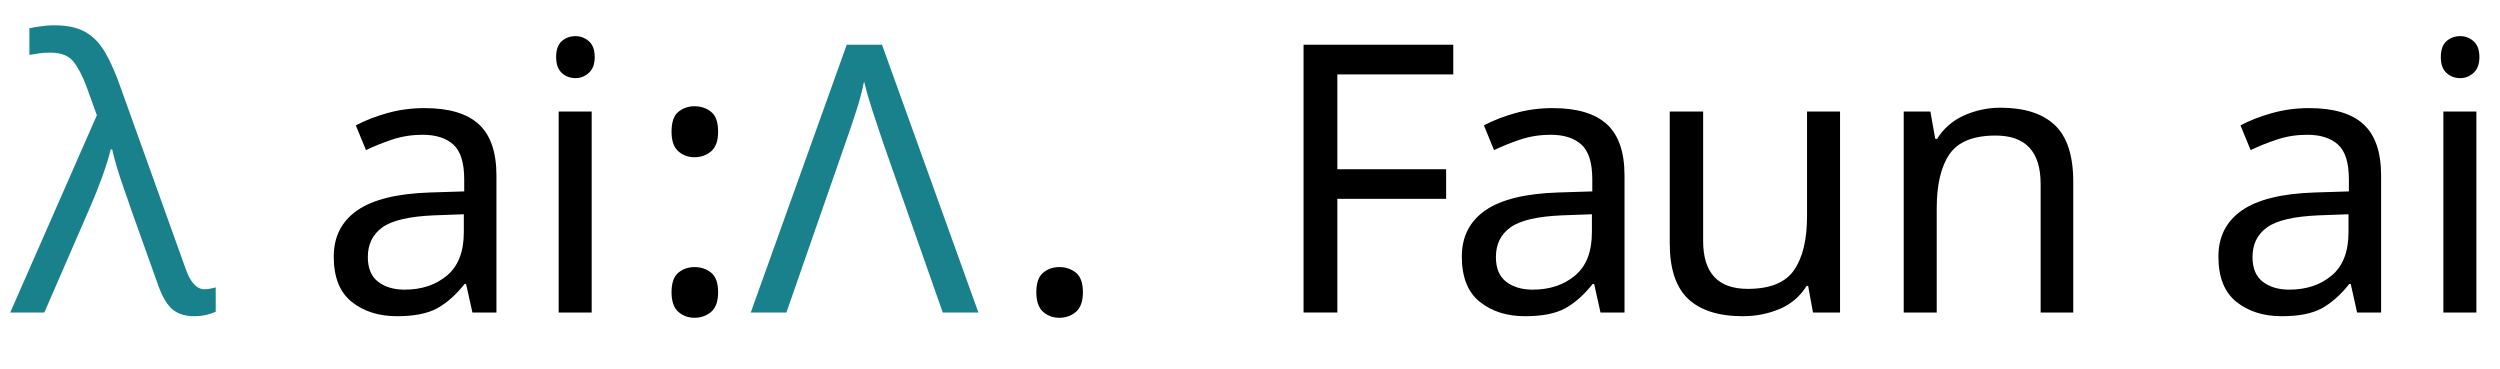
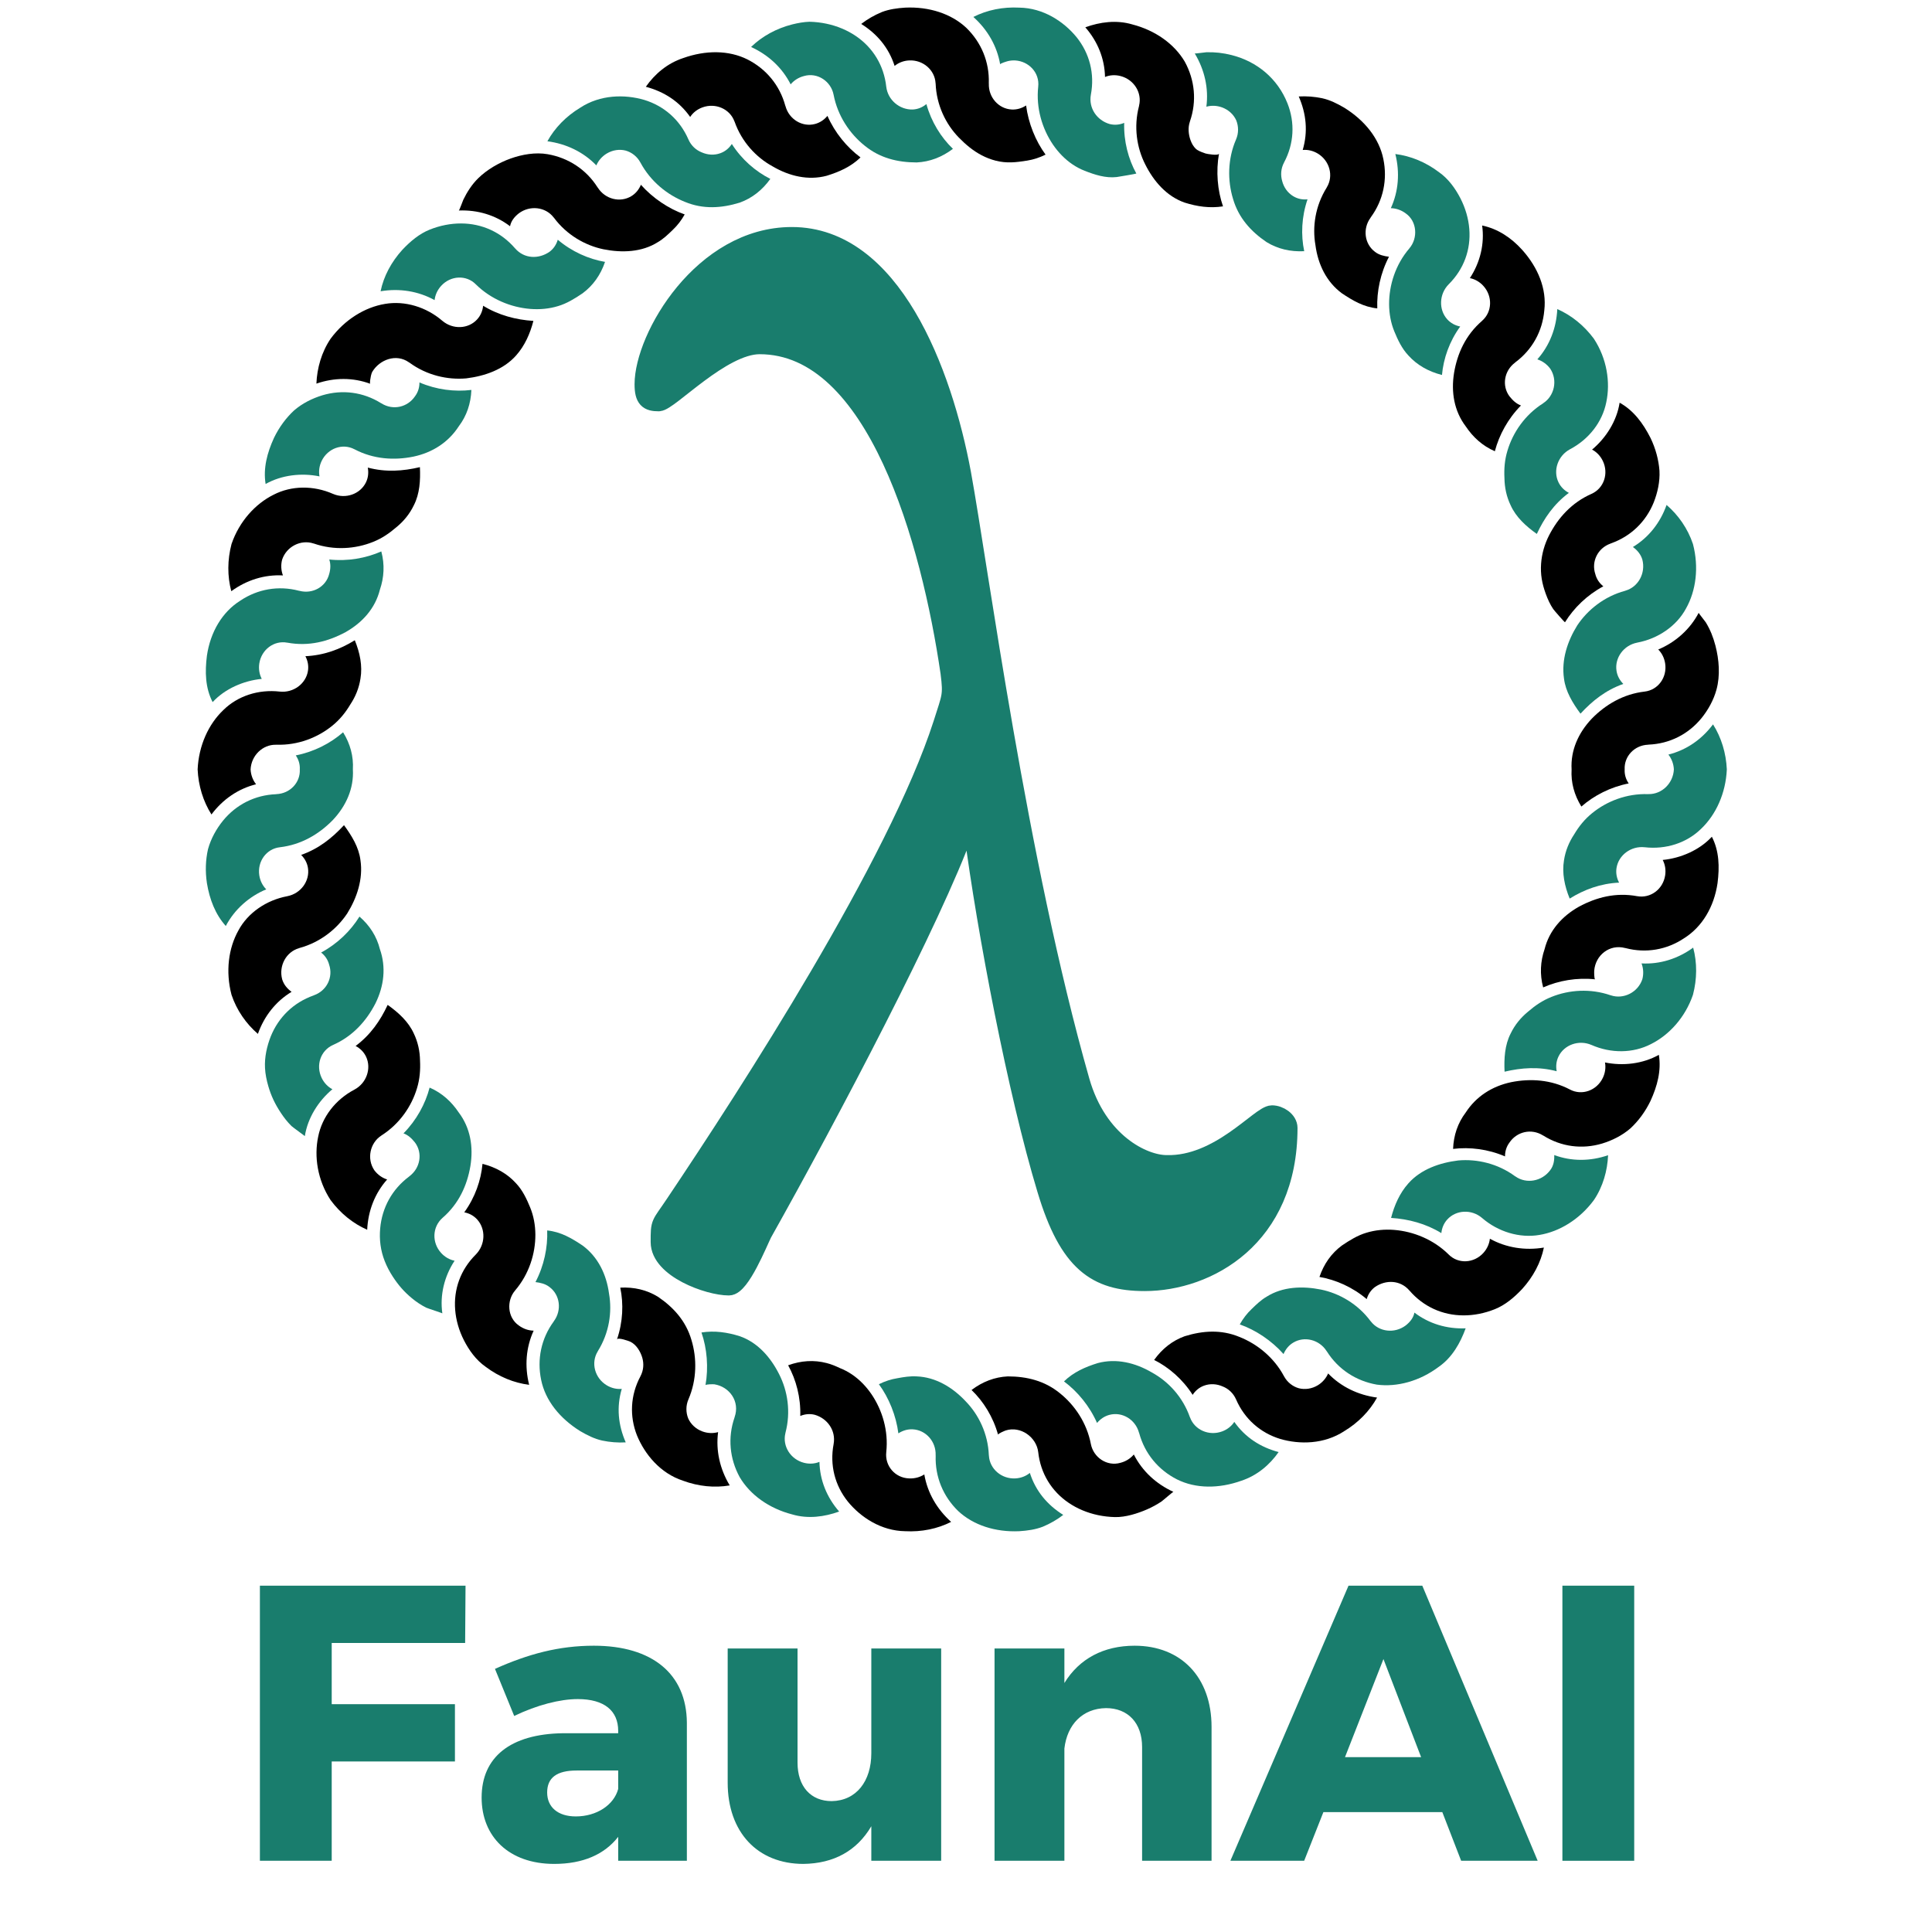
- <svg xmlns="http://www.w3.org/2000/svg" version="1.1" x="0" y="0" width="400" height="59" viewBox="0, 0, 400, 59">
-   <g id="Layer_1">
-     <g>
-       <text transform="matrix(1, 0, 0, 1, 20.327, 27.5)">
-         <tspan x="-18.327" y="22.5" font-family="Palatino-Roman" font-size="60" kerning="0" fill="#18818C">λ </tspan>
-       </text>
-       <text transform="matrix(1, 0, 0, 1, 77.384, 29)">
-         <tspan x="-26.75" y="21" font-family="EBGaramond12-AllSC" font-size="60" kerning="0" fill="#000000">ai</tspan>
-       </text>
-       <text transform="matrix(1, 0, 0, 1, 111.134, 27.5)">
-         <tspan x="-8" y="22.5" font-family="Palatino-Roman" font-size="60" kerning="0" fill="#000000">: </tspan>
-       </text>
-     </g>
-     <text transform="matrix(1, 0, 0, 1, 142.739, 27.5)">
-       <tspan x="-22.617" y="22.5" font-family="Palatino-Roman" font-size="60" kerning="0" fill="#18818C">Λ</tspan>
-     </text>
-     <g>
-       <text transform="matrix(1, 0, 0, 1, 177, 27.5)">
-         <tspan x="-15.5" y="22.5" font-family="Palatino-Roman" font-size="60" kerning="0" fill="#000000"> . </tspan>
-       </text>
-       <text transform="matrix(1, 0, 0, 1, 219.94, 27.5)">
-         <tspan x="-17.185" y="22.5" font-family="Palatino-Roman" font-size="60" kerning="-4" fill="#000000">F</tspan>
-       </text>
-       <text transform="matrix(1, 0, 0, 1, 316.345, 29)">
-         <tspan x="-85.22" y="21" font-family="EBGaramond12-AllSC" font-size="60" kerning="-2" fill="#000000">a</tspan>
-         <tspan x="-53.92" y="21" font-family="EBGaramond12-AllSC" font-size="60" kerning="0" fill="#000000">un ai</tspan>
-       </text>
+ <svg xmlns="http://www.w3.org/2000/svg" xmlns:ns1="http://vectornator.io" height="100%" stroke-miterlimit="10" style="fill-rule:nonzero;clip-rule:evenodd;stroke-linecap:round;stroke-linejoin:round;" version="1.1" viewBox="0 0 512 512" width="100%" xml:space="preserve">
+   <defs>
+     <clipPath id="TextBounds">
+       <rect height="120.281" width="512.359" x="0" y="391.123" />
+     </clipPath>
+   </defs>
+   <g id="Layer-1" ns1:layerName="Layer 1">
+     <path d="M442.141 199.972C442.993 201.049 443.523 202.421 443.593 203.904C443.417 207.593 440.398 210.506 436.894 210.444C436.841 210.444 436.793 210.458 436.744 210.453C431.074 210.263 425.809 212.333 421.921 215.505C419.953 217.095 418.435 218.987 417.19 221.084C415.805 223.166 414.86 225.466 414.476 227.968C413.903 231.366 414.635 234.84 415.981 238.135C419.807 235.757 424.167 234.124 429.075 233.907C428.452 232.721 428.183 231.409 428.391 230.046C428.916 226.613 432.239 224.147 435.826 224.529C435.84 224.529 435.853 224.529 435.862 224.529C441.493 225.171 446.996 223.397 450.813 219.64C454.736 215.915 457.344 210.237 457.627 203.904C457.433 199.578 456.17 195.443 453.968 191.963C450.959 195.983 446.885 198.784 442.141 199.972" fill="#197d6d" fill-rule="evenodd" opacity="1" stroke="none" />
+     <path d="M439.45 172.122C440.398 173.069 441.065 174.362 441.285 175.833C441.85 179.522 439.397 182.877 435.826 183.278C430.213 183.926 425.482 186.724 421.833 190.458C418.28 194.209 416.197 198.851 416.489 203.904C416.29 207.358 417.177 210.668 419.079 213.745C422.442 210.81 426.802 208.56 431.621 207.619C430.879 206.534 430.482 205.281 430.553 203.904C430.372 200.43 433.139 197.505 436.744 197.355C436.793 197.35 436.841 197.338 436.894 197.333C442.486 197.103 447.45 194.566 450.928 190.299C452.653 188.158 454.11 185.584 454.882 182.766C455.919 178.993 455.57 174.812 454.608 171.097C454.326 170.008 453.977 168.93 453.549 167.884C453.126 166.86 452.627 165.864 452.044 164.919C451.881 164.659 450.129 162.478 450.169 162.408C447.865 166.812 443.96 170.246 439.45 172.122" fill="#000000" fill-rule="evenodd" opacity="1" stroke="none" />
+     <path d="M432.733 144.964C433.845 145.749 434.825 146.883 435.24 148.308C436.166 151.883 434.158 155.547 430.791 156.521C430.738 156.538 430.694 156.566 430.641 156.578C425.165 158.065 420.752 161.584 417.98 165.748C415.407 169.898 413.744 174.844 414.476 179.839C414.896 183.264 416.793 186.345 418.845 189.129C422.009 185.709 425.526 182.894 430.195 181.247C429.247 180.294 428.598 179.125 428.391 177.762C427.865 174.323 430.306 170.996 433.849 170.311C433.871 170.308 433.889 170.299 433.911 170.294C439.374 169.27 444.317 165.929 446.824 161.23C449.467 156.521 450.266 150.32 448.651 144.173C447.274 140.065 444.776 136.504 441.66 133.816C439.979 138.551 436.916 142.43 432.733 144.964" fill="#197d6d" fill-rule="evenodd" opacity="1" stroke="none" />
+     <path d="M421.917 119.148C423.104 119.774 424.119 120.811 424.763 122.147C426.383 125.516 425.028 129.443 421.736 130.891C416.533 133.185 412.905 137.236 410.518 141.878C409.335 144.181 408.594 146.769 408.408 149.346C408.201 152.232 408.66 154.65 409.631 157.333C410.156 158.772 410.761 160.135 411.621 161.411C411.851 161.751 414.679 164.993 414.741 164.902C417.08 161.123 420.579 157.695 424.9 155.378C423.872 154.563 423.117 153.485 422.777 152.147C421.669 148.86 423.382 145.267 426.802 144.054C426.842 144.042 426.877 144.014 426.921 143.997C432.208 142.13 436.206 138.234 438.262 133.123C439.264 130.568 439.931 127.66 439.776 124.756C439.56 121.884 438.779 118.909 437.402 116.054C435.434 112.187 432.936 108.778 429.216 106.721C428.47 111.536 425.637 116.037 421.917 119.148" fill="#000000" fill-rule="evenodd" opacity="1" stroke="none" />
+     <path d="M410.805 97.677L410.805 97.677C412.879 100.741 411.917 104.936 408.991 106.834C408.96 106.857 408.934 106.888 408.898 106.91C404.106 109.951 400.924 114.628 399.49 119.439C398.748 121.867 398.567 124.28 398.695 126.724C398.731 129.219 399.247 131.649 400.346 133.926C401.762 137.069 404.423 139.477 407.27 141.499C409.22 137.329 411.802 133.569 415.765 130.617C414.578 129.986 413.616 129.058 413.016 127.814C411.506 124.685 412.861 120.781 416.043 119.072C416.052 119.067 416.061 119.058 416.074 119.055C421.074 116.416 424.639 111.848 425.685 106.583C426.802 101.315 425.866 95.069 422.393 89.765C419.812 86.279 416.458 83.561 412.698 81.91C412.46 86.945 410.663 91.57 407.411 95.233C408.713 95.649 409.918 96.492 410.805 97.677" fill="#197d6d" fill-rule="evenodd" opacity="1" stroke="none" />
+     <path d="M393.104 75.763C395.606 78.512 395.452 82.66 392.791 84.99C392.773 85.007 392.76 85.03 392.738 85.052C388.387 88.821 386.211 93.683 385.346 98.79C384.507 103.909 385.372 108.94 388.422 112.97C390.341 115.833 392.826 118.141 396.153 119.584C397.283 115.268 399.626 110.948 403.073 107.454C401.824 106.998 400.897 106.116 400.037 105.035C397.95 102.254 398.603 98.265 401.493 96.102C401.537 96.071 401.568 96.028 401.612 95.992C406.096 92.648 408.775 87.745 409.256 82.246C409.922 76.583 407.623 70.939 403.391 66.212C400.487 62.992 396.939 60.639 392.782 59.762C393.462 64.602 392.274 69.531 389.534 73.702C390.84 73.963 392.107 74.665 393.104 75.763" fill="#000000" fill-rule="evenodd" opacity="1" stroke="none" />
+     <path d="M373.488 65.833C369.799 70.15 368.109 75.573 368.126 80.626C368.14 83.154 368.594 85.599 369.508 87.828C370.426 90.053 371.498 92.365 373.237 94.204C375.549 96.769 378.59 98.478 382.138 99.372C382.535 95.004 384.101 90.475 386.97 86.531C385.659 86.266 384.477 85.652 383.545 84.633C381.215 82.06 381.379 77.917 383.907 75.352C383.912 75.349 383.912 75.349 383.916 75.344C387.963 71.323 389.821 66.111 389.379 60.657C389.159 57.938 388.369 55.18 387.032 52.563C385.681 49.96 383.881 47.397 381.277 45.578C377.817 42.97 373.837 41.324 369.777 40.817C371.008 45.731 370.629 50.707 368.585 55.168C369.945 55.194 371.335 55.657 372.522 56.543C375.584 58.676 375.779 63.128 373.528 65.776C373.51 65.793 373.501 65.816 373.488 65.833" fill="#197d6d" fill-rule="evenodd" opacity="1" stroke="none" />
+     <path d="M345.232 39.743C346.551 39.615 347.959 39.929 349.23 40.696C352.394 42.617 353.449 46.628 351.626 49.629C351.604 49.669 351.595 49.708 351.569 49.748C348.563 54.563 347.751 60.093 348.603 64.951C349.283 70.113 351.547 74.721 355.607 77.726C358.497 79.652 361.361 81.358 364.993 81.729C364.83 77.242 365.818 72.405 368.095 68.04C366.838 67.886 365.47 67.59 364.384 66.735C361.599 64.659 361.074 60.625 363.201 57.714C363.237 57.666 363.254 57.612 363.29 57.564C366.591 53.049 367.725 47.559 366.599 42.13C365.492 36.659 361.644 31.901 356.255 28.552C354.384 27.462 352.491 26.5 350.43 26.045C348.36 25.609 346.26 25.446 344.181 25.564C346.176 30.146 346.661 34.89 345.232 39.743" fill="#000000" fill-rule="evenodd" opacity="1" stroke="none" />
+     <path d="M319.124 40.546C318.361 40.283 317.43 39.934 316.887 39.414C316.256 38.812 315.823 38.023 315.523 37.216C314.958 35.692 314.777 33.835 315.32 32.277C315.338 32.229 315.338 32.18 315.356 32.136C317.187 26.845 316.653 21.231 313.974 16.337C311.221 11.669 306.199 8.05 300.047 6.466C295.872 5.234 291.508 5.825 287.62 7.233C290.89 10.989 292.734 15.513 292.84 20.398C294.063 19.89 295.501 19.779 296.936 20.15C300.51 21.064 302.695 24.572 301.869 27.969C301.856 28.028 301.86 28.085 301.843 28.138C300.4 33.627 301.256 39.165 303.502 43.575C305.748 48.067 309.19 52.039 313.952 53.694C317.253 54.735 320.603 55.234 324.111 54.687C322.637 50.45 322.213 45.4 323.047 40.702C322.933 41.341 319.839 40.798 319.468 40.671C319.358 40.631 319.243 40.591 319.124 40.546" fill="#000000" fill-rule="evenodd" opacity="1" stroke="none" />
+     <path d="M319.702 28.279C321.009 27.909 322.469 27.952 323.864 28.464C325.611 29.104 326.931 30.375 327.615 31.884C328.255 33.485 328.277 35.295 327.566 36.956C325.311 42.161 325.285 47.867 326.772 52.722C328.224 57.697 331.459 61.319 335.655 64.161C338.599 65.966 341.966 66.761 345.629 66.571C344.724 62.28 344.923 57.445 346.507 52.828C345.183 52.956 343.877 52.704 342.699 51.986C341.207 51.077 340.214 49.621 339.79 47.983C339.336 46.407 339.433 44.682 340.289 43.058C342.946 38.071 343.215 32.507 341.198 27.405C338.603 20.838 333.136 16.297 326.375 14.591C325.276 14.311 324.159 14.108 323.03 13.98C321.922 13.861 320.806 13.813 319.693 13.847C319.389 13.858 316.675 14.249 316.618 14.158C319.239 18.517 320.338 23.403 319.702 28.279" fill="#197d6d" fill-rule="evenodd" opacity="1" stroke="none" />
+     <path d="M269.081 16.023C272.571 16.245 275.563 19.196 275.135 23.001C274.526 28.645 276.19 34.108 279.045 38.319C280.484 40.424 282.231 42.22 284.235 43.57C285.241 44.249 286.305 44.814 287.434 45.256C290.144 46.319 293.017 47.255 295.938 46.919C296.353 46.871 301.172 46.05 301.141 45.992C299.019 42.144 297.778 37.449 297.924 32.563C296.697 33.072 295.382 33.208 294.045 32.863C290.709 31.881 288.441 28.672 289.094 25.083C290.14 19.541 288.749 14.149 285.316 9.867C281.896 5.683 276.472 2.11 270.118 2.022C265.793 1.793 261.583 2.644 257.951 4.492C261.733 7.886 264.226 12.224 265.056 17.069C265.012 16.801 266.901 16.245 267.126 16.192C267.783 16.037 268.441 15.985 269.081 16.023" fill="#197d6d" fill-rule="evenodd" opacity="1" stroke="none" />
+     <path d="M237.082 17.471C238.101 16.625 239.443 16.09 240.921 16.014C244.606 15.825 247.726 18.535 247.933 22.026C247.933 22.082 247.951 22.132 247.955 22.189C248.185 27.859 250.634 32.891 254.081 36.433C255.89 38.291 257.858 39.955 260.175 41.16C261.353 41.77 262.593 42.26 263.882 42.585C266.795 43.323 269.217 43.035 272.196 42.563C273.86 42.299 275.493 41.77 277.086 40.975C274.425 37.352 272.527 32.642 271.927 27.952C270.784 28.69 269.5 29.091 268.119 29.021C264.646 28.848 261.936 25.794 262.051 22.189C262.055 22.132 262.037 22.079 262.042 22.026C262.223 16.435 260.06 11.236 256.071 7.361C252.068 3.623 246.217 1.731 239.884 2.022C237.726 2.163 235.626 2.449 233.666 3.208C231.711 4.02 229.884 5.072 228.229 6.342C232.457 8.985 235.533 12.648 237.082 17.471" fill="#000000" fill-rule="evenodd" opacity="1" stroke="none" />
+     <path d="M209.531 22.353C210.401 21.31 211.632 20.517 213.066 20.15C216.658 19.109 220.233 21.584 220.904 25.083C220.908 25.101 220.913 25.115 220.917 25.132C221.989 30.706 225.175 35.428 229.134 38.596C233.137 41.87 237.845 43.044 242.925 43.049C246.38 42.886 249.615 41.655 252.536 39.443C249.368 36.404 246.804 32.286 245.506 27.581C244.482 28.429 243.264 28.954 241.888 29.021C238.406 29.123 235.281 26.504 234.871 23.004C234.871 22.996 234.867 22.987 234.867 22.984C234.253 17.366 231.341 12.617 226.804 9.545C224.54 8.005 221.883 6.885 219.002 6.28C217.559 5.975 216.063 5.799 214.531 5.764C213.022 5.813 211.495 6.085 209.959 6.466C205.749 7.533 201.972 9.603 199.042 12.449C203.658 14.568 207.312 17.969 209.531 22.353" fill="#197d6d" fill-rule="evenodd" opacity="1" stroke="none" />
+     <path d="M182.903 30.993C183.627 29.881 184.748 28.973 186.142 28.464C189.611 27.188 193.402 28.857 194.624 32.144C194.642 32.193 194.668 32.229 194.686 32.277C196.579 37.626 200.401 41.712 204.73 44.077C209.17 46.69 214.2 47.878 219.077 46.58C222.382 45.547 225.467 44.223 228.04 41.72C224.434 39.024 221.261 35.202 219.28 30.71C218.406 31.751 217.294 32.52 215.957 32.863C212.594 33.734 209.112 31.62 208.163 28.138C208.146 28.085 208.115 28.037 208.102 27.98C206.628 22.586 203.04 18.266 198.084 15.751C193.133 13.275 186.994 13.261 181.014 15.402C176.884 16.769 173.548 19.572 171.151 22.996C175.984 24.28 180.008 26.88 182.903 30.993" fill="#000000" fill-rule="evenodd" opacity="1" stroke="none" />
+     <path d="M160.776 40.696C162.369 39.734 164.183 39.493 165.794 39.903C167.427 40.362 168.874 41.499 169.708 43.063C169.713 43.066 169.722 43.075 169.722 43.08C172.4 48.084 176.849 51.66 181.57 53.522C186.376 55.502 191.213 55.185 196.054 53.694C199.293 52.52 202.016 50.388 204.147 47.409C200.229 45.44 196.566 42.269 193.94 38.155C193.212 39.267 192.206 40.127 190.908 40.599C189.267 41.2 187.51 41.063 185.966 40.376C184.465 39.785 183.159 38.611 182.44 36.956C182.435 36.947 182.431 36.937 182.427 36.928C180.176 31.751 175.984 28.076 170.737 26.475C165.56 24.961 159.069 25.058 153.751 28.552C150.04 30.795 147.03 33.87 145.066 37.436C150.11 38.111 154.62 40.295 158.04 43.83C158.561 42.585 159.51 41.468 160.776 40.696" fill="#197d6d" fill-rule="evenodd" opacity="1" stroke="none" />
+     <path d="M137.484 56.543C140.432 54.337 144.541 54.823 146.686 57.581C146.721 57.629 146.769 57.666 146.805 57.714C150.194 62.263 155.066 65.052 159.925 66.059C164.801 67.035 170.088 66.866 174.351 64.161C175.838 63.292 177.096 62.079 178.309 60.899C179.532 59.743 180.582 58.379 181.451 56.826C177.219 55.344 172.992 52.506 169.849 48.967C169.324 50.215 168.486 51.27 167.308 51.986C164.338 53.796 160.375 52.792 158.437 49.748C158.411 49.708 158.38 49.682 158.354 49.643C155.353 44.907 150.626 41.822 145.128 40.865C141.911 40.3 138.358 40.927 135.326 42.008C132.246 43.106 129.082 44.934 126.748 47.219C125.909 48.04 125.168 48.953 124.51 49.92C123.853 50.882 123.283 51.901 122.776 52.948C122.643 53.225 121.73 55.782 121.593 55.785C126.584 55.59 131.293 56.999 135.168 59.955C135.437 58.565 136.319 57.462 137.484 56.543" fill="#000000" fill-rule="evenodd" opacity="1" stroke="none" />
+     <path d="M115.172 79.531C115.318 78.195 115.905 76.857 116.902 75.763C119.422 72.992 123.575 72.803 126.09 75.344L126.094 75.349L126.094 75.349C130.093 79.31 135.428 81.456 140.512 81.867C143.062 82.068 145.569 81.83 147.89 81.12C150.225 80.427 152.29 79.148 154.395 77.726C157.171 75.669 159.166 72.854 160.339 69.403C155.993 68.658 151.544 66.69 147.815 63.53C147.44 64.797 146.725 65.909 145.618 66.735C142.749 68.71 138.936 68.614 136.518 65.833C136.505 65.816 136.483 65.802 136.469 65.785C132.793 61.519 127.705 59.231 122.207 59.219C119.453 59.205 116.611 59.757 113.866 60.857C111.125 61.96 108.787 63.91 106.615 66.212C103.707 69.426 101.677 73.194 100.861 77.188C105.87 76.35 110.865 77.153 115.172 79.531" fill="#197d6d" fill-rule="evenodd" opacity="1" stroke="none" />
+     <path d="M98.116 101.703C97.9 101.618 98.248 99.791 98.301 99.581C98.394 99.208 98.504 98.786 98.707 98.455C100.631 95.33 104.969 93.618 108.372 96.019C108.416 96.054 108.469 96.071 108.513 96.102C113.089 99.46 118.584 100.713 123.557 100.272C128.389 99.677 133.416 97.983 136.77 94.204C139.069 91.627 140.485 88.41 141.355 85.043C136.752 84.752 132.131 83.539 128.036 81.024C127.891 82.37 127.387 83.609 126.456 84.633C124.122 87.205 120.013 87.392 117.202 84.999C113.001 81.381 107.33 79.629 102.035 80.537C96.717 81.417 91.391 84.664 87.613 89.765C85.195 93.352 84.021 97.564 83.849 101.663C88.593 100.031 93.531 100.008 98.116 101.703" fill="#000000" fill-rule="evenodd" opacity="1" stroke="none" />
+     <path d="M84.669 126.248C84.422 124.928 84.599 123.485 85.243 122.147C86.867 118.786 90.786 117.4 93.928 119.058C93.941 119.067 93.95 119.067 93.963 119.072C98.981 121.706 104.444 122.047 109.554 121.013C114.629 119.938 118.844 117.205 121.584 112.97C123.672 110.212 124.779 106.962 124.921 103.335C120.516 103.878 115.662 103.282 111.161 101.35C111.17 102.665 110.799 103.932 109.969 105.035C108.023 107.907 104.201 108.838 101.108 106.91C101.073 106.888 101.033 106.88 100.998 106.857C96.245 103.878 90.707 103.18 85.428 104.756C82.798 105.559 80.137 106.862 77.931 108.772C75.817 110.732 73.981 113.199 72.604 116.054C70.799 119.995 69.714 124.085 70.389 128.265C74.647 125.864 79.912 125.268 84.669 126.248" fill="#197d6d" fill-rule="evenodd" opacity="1" stroke="none" />
+     <path d="M74.983 152.492C74.493 151.213 74.391 149.743 74.767 148.308C75.941 144.8 79.758 142.925 83.076 144.023C83.116 144.037 83.16 144.042 83.204 144.054C88.571 145.907 94.206 145.488 98.857 143.613C101.223 142.682 103.191 141.309 105.058 139.708C106.986 138.127 108.562 136.209 109.66 133.926C111.24 130.863 111.443 127.267 111.28 123.799C106.774 124.857 102.251 125.185 97.467 123.918C97.714 125.242 97.586 126.574 96.991 127.814C95.481 130.942 91.585 132.32 88.27 130.891C88.257 130.885 88.244 130.885 88.231 130.877C83.072 128.614 77.242 128.653 72.485 131.115C67.653 133.525 63.412 138.172 61.355 144.173C60.252 148.37 60.23 152.699 61.294 156.676C65.367 153.714 70.093 152.232 74.983 152.492" fill="#000000" fill-rule="evenodd" opacity="1" stroke="none" />
+     <path d="M69.37 179.91C68.747 178.727 68.496 177.298 68.716 175.833C69.281 172.147 72.609 169.667 76.095 170.308C76.113 170.311 76.135 170.308 76.157 170.311C81.814 171.358 86.938 170.017 91.563 167.531C96.073 164.993 99.444 161.185 100.671 156.292L100.671 156.288C101.788 153.03 101.982 149.632 101.051 146.133C96.977 147.932 92.145 148.794 87.26 148.274C87.67 149.53 87.613 150.823 87.229 152.147C86.368 155.516 82.851 157.491 79.365 156.578C79.312 156.566 79.259 156.569 79.206 156.552C73.796 155.131 68.297 156.098 63.708 159.16C58.893 162.178 55.764 167.471 54.837 173.754C54.29 178.051 54.392 182.275 56.347 186.065C59.634 182.514 64.55 180.387 69.37 179.91" fill="#197d6d" fill-rule="evenodd" opacity="1" stroke="none" />
+     <path d="M67.86 207.836C67.013 206.758 66.483 205.386 66.408 203.904C66.589 200.215 69.603 197.301 73.112 197.364C73.165 197.364 73.209 197.35 73.262 197.355C78.933 197.545 84.197 195.474 88.085 192.302C90.049 190.713 91.571 188.82 92.816 186.724C94.202 184.642 95.146 182.342 95.525 179.839C96.104 176.441 95.371 172.968 94.025 169.672C90.195 172.051 85.839 173.683 80.932 173.9C81.554 175.086 81.823 176.396 81.616 177.762C81.091 181.194 77.763 183.661 74.175 183.278C74.166 183.278 74.153 183.278 74.144 183.278C68.513 182.637 63.01 184.41 59.193 188.167C55.266 191.892 52.662 197.571 52.375 203.904C52.574 208.229 53.836 212.364 56.038 215.845C59.047 211.825 63.121 209.024 67.86 207.836" fill="#000000" fill-rule="evenodd" opacity="1" stroke="none" />
+     <path d="M70.557 235.686C69.608 234.738 68.942 233.445 68.716 231.975C68.156 228.286 70.61 224.931 74.144 224.535C74.153 224.535 74.166 224.529 74.175 224.529C79.793 223.881 84.519 221.084 88.173 217.35C91.722 213.599 93.804 208.956 93.517 203.904C93.716 200.447 92.829 197.138 90.923 194.062C87.564 196.998 83.204 199.247 78.385 200.187C79.122 201.273 79.524 202.526 79.449 203.904C79.634 207.377 76.867 210.303 73.262 210.453C73.209 210.458 73.165 210.47 73.112 210.475C67.52 210.704 62.556 213.242 59.078 217.508C57.353 219.649 55.897 222.221 55.124 225.042C54.484 227.848 54.361 230.92 54.837 234.053C55.544 238.329 57.057 242.302 59.837 245.4C62.141 240.996 66.046 237.562 70.557 235.686" fill="#197d6d" fill-rule="evenodd" opacity="1" stroke="none" />
+     <path d="M77.273 262.843C76.161 262.059 75.181 260.919 74.767 259.499C73.84 255.924 75.848 252.261 79.215 251.287C79.263 251.268 79.312 251.242 79.365 251.228C84.841 249.742 89.255 246.224 92.026 242.059C94.599 237.91 96.262 232.964 95.525 227.968C95.106 224.543 93.209 221.463 91.161 218.679C87.997 222.099 84.48 224.914 79.811 226.56C80.76 227.513 81.408 228.682 81.616 230.046C82.141 233.485 79.696 236.812 76.157 237.496C76.135 237.5 76.117 237.508 76.095 237.513C70.632 238.537 65.689 241.878 63.182 246.577C60.539 251.287 59.74 257.486 61.355 263.635C62.732 267.742 65.23 271.304 68.346 273.991C70.027 269.256 73.09 265.377 77.273 262.843" fill="#000000" fill-rule="evenodd" opacity="1" stroke="none" />
+     <path d="M88.09 288.66C86.902 288.034 85.887 286.996 85.243 285.658C83.624 282.292 84.978 278.365 88.27 276.917C93.473 274.622 97.101 270.571 99.488 265.929C101.792 261.29 102.348 256.272 100.671 251.52C99.833 248.17 97.997 245.276 95.265 242.905C92.926 246.684 89.427 250.113 85.102 252.43C86.135 253.245 86.885 254.322 87.229 255.66C88.337 258.948 86.624 262.54 83.204 263.753C83.16 263.766 83.125 263.793 83.085 263.81C77.798 265.678 73.8 269.573 71.744 274.684C70.742 277.239 70.071 280.147 70.23 283.052C70.314 284.645 70.645 286.255 71.086 287.785C71.854 290.456 72.887 292.58 74.418 294.908C75.239 296.158 76.166 297.341 77.229 298.396C77.538 298.704 80.795 301.043 80.786 301.087C81.532 296.272 84.365 291.771 88.09 288.66" fill="#197d6d" fill-rule="evenodd" opacity="1" stroke="none" />
+     <path d="M99.201 310.13C97.123 307.067 98.089 302.869 101.011 300.973C101.046 300.95 101.073 300.919 101.108 300.897C105.896 297.856 109.082 293.179 110.516 288.368C111.253 285.941 111.434 283.528 111.311 281.083C111.276 278.589 110.755 276.158 109.66 273.881C108.239 270.738 105.578 268.328 102.736 266.308C100.786 270.478 98.204 274.238 94.241 277.191C95.428 277.822 96.39 278.749 96.991 279.992C98.495 283.123 97.141 287.027 93.963 288.736C93.95 288.739 93.946 288.749 93.932 288.753C88.932 291.392 85.367 295.96 84.321 301.224C83.204 306.493 84.14 312.738 87.613 318.042C90.195 321.528 93.549 324.246 97.308 325.898C97.547 320.862 99.343 316.237 102.595 312.574C101.293 312.159 100.089 311.316 99.201 310.13" fill="#000000" fill-rule="evenodd" opacity="1" stroke="none" />
+     <path d="M116.902 332.045C114.4 329.296 114.554 325.146 117.268 322.755C121.62 318.987 123.791 314.124 124.66 309.018C125.499 303.898 124.634 298.868 121.584 294.838C119.665 291.974 117.18 289.666 113.853 288.223C112.723 292.54 110.38 296.86 106.929 300.354C108.182 300.809 109.109 301.692 109.969 302.772C112.057 305.553 111.404 309.542 108.513 311.705C108.469 311.737 108.438 311.779 108.394 311.816C103.91 315.16 101.231 320.063 100.75 325.562C100.49 328.527 100.852 331.395 101.942 334.175C102.511 335.632 103.244 337.018 104.1 338.329C105.565 340.571 107.061 342.305 109.14 344.031C110.309 345.002 111.576 345.853 112.935 346.537C113.332 346.735 117.215 347.992 117.224 348.046C116.545 343.205 117.732 338.275 120.472 334.105C119.166 333.845 117.899 333.143 116.902 332.045" fill="#197d6d" fill-rule="evenodd" opacity="1" stroke="none" />
+     <path d="M136.518 341.974C140.207 337.658 141.897 332.235 141.88 327.182C141.862 324.653 141.412 322.207 140.494 319.98C139.581 317.754 138.504 315.443 136.77 313.602C134.453 311.038 131.417 309.33 127.868 308.435C127.467 312.804 125.9 317.332 123.036 321.276C124.347 321.541 125.53 322.15 126.456 323.174C128.791 325.748 128.628 329.89 126.094 332.455L126.094 332.459L126.094 332.459C122.039 336.484 120.185 341.695 120.627 347.151C120.847 349.869 121.637 352.628 122.974 355.245C124.32 357.847 126.125 360.411 128.725 362.229C132.189 364.837 136.169 366.484 140.229 366.991C138.998 362.074 139.378 357.106 141.421 352.64C140.062 352.614 138.672 352.15 137.484 351.262C134.422 349.132 134.228 344.679 136.478 342.031C136.496 342.014 136.505 341.991 136.518 341.974" fill="#000000" fill-rule="evenodd" opacity="1" stroke="none" />
+     <path d="M164.775 368.063C163.455 368.192 162.043 367.878 160.776 367.11C157.612 365.191 156.557 361.18 158.38 358.178C158.402 358.139 158.411 358.099 158.437 358.059C161.443 353.245 162.255 347.715 161.403 342.857C160.719 337.692 158.46 333.086 154.395 330.08C151.509 328.156 148.645 326.45 145.013 326.079C145.176 330.566 144.188 335.403 141.906 339.768C143.168 339.921 144.536 340.218 145.618 341.073C148.407 343.148 148.932 347.18 146.805 350.094C146.769 350.142 146.747 350.195 146.712 350.244C143.416 354.758 142.281 360.248 143.407 365.675C144.514 371.148 148.363 375.901 153.751 379.256C155.622 380.345 157.515 381.307 159.576 381.762C161.646 382.198 163.746 382.362 165.825 382.243C163.83 377.661 163.34 372.917 164.775 368.063" fill="#197d6d" fill-rule="evenodd" opacity="1" stroke="none" />
+     <path d="M190.304 379.528C188.998 379.899 187.537 379.856 186.142 379.344C184.395 378.704 183.075 377.432 182.391 375.923C181.747 374.32 181.729 372.512 182.44 370.852C184.69 365.644 184.717 359.938 183.234 355.084C181.778 350.111 178.548 346.489 174.351 343.646C171.403 341.841 168.04 341.047 164.377 341.236C165.282 345.525 165.083 350.362 163.499 354.979C163.724 354.331 166.659 355.38 167.047 355.57C168.627 356.329 169.739 358.173 170.216 359.824C170.666 361.4 170.573 363.126 169.713 364.75C167.056 369.737 166.791 375.301 168.808 380.407C170.856 385.375 174.955 390.433 181.014 392.405C185.083 393.91 189.368 394.343 193.384 393.65C190.767 389.29 189.664 384.405 190.304 379.528" fill="#000000" fill-rule="evenodd" opacity="1" stroke="none" />
+     <path d="M213.066 387.658C209.496 386.744 207.312 383.236 208.132 379.837C208.15 379.78 208.146 379.723 208.163 379.669C209.606 374.181 208.746 368.642 206.504 364.232C204.258 359.74 200.816 355.768 196.054 354.113C192.753 353.072 189.404 352.574 185.895 353.121C187.369 357.358 187.793 362.405 186.959 367.101C187.012 366.815 189.064 366.818 189.324 366.858C193.358 367.511 196.125 371.423 194.686 375.53C194.668 375.579 194.668 375.624 194.651 375.672C192.819 380.962 193.353 386.577 196.032 391.471C198.786 396.139 203.803 399.757 209.959 401.341C214.13 402.574 218.494 401.983 222.386 400.574C219.116 396.818 217.272 392.295 217.161 387.409C215.943 387.918 214.505 388.028 213.066 387.658" fill="#197d6d" fill-rule="evenodd" opacity="1" stroke="none" />
+     <path d="M240.921 391.793C237.183 391.669 234.46 388.452 234.871 384.829C234.871 384.82 234.871 384.812 234.871 384.806C235.48 379.163 233.816 373.698 230.957 369.488C229.522 367.384 227.775 365.593 225.771 364.238C224.765 363.558 223.697 362.993 222.567 362.552C221.46 362.023 220.304 361.536 219.077 361.228C215.74 360.354 212.298 360.566 208.865 361.814C210.988 365.663 212.228 370.359 212.082 375.244C213.305 374.736 214.624 374.6 215.957 374.943C219.297 375.927 221.566 379.135 220.917 382.676C220.913 382.693 220.917 382.71 220.913 382.724C219.862 388.266 221.257 393.658 224.69 397.94C228.11 402.122 233.534 405.698 239.884 405.785C244.213 406.015 248.423 405.163 252.055 403.315C248.273 399.921 245.78 395.582 244.95 390.738C243.812 391.474 242.404 391.867 240.921 391.793" fill="#000000" fill-rule="evenodd" opacity="1" stroke="none" />
+     <path d="M272.92 390.336C271.905 391.183 270.563 391.717 269.081 391.793C265.4 391.983 262.28 389.273 262.073 385.782C262.068 385.725 262.055 385.675 262.051 385.618C261.821 379.947 259.372 374.917 255.925 371.373C252.448 367.658 247.978 364.953 242.925 364.758C241.199 364.648 239.478 364.931 237.81 365.243C236.146 365.508 234.513 366.037 232.916 366.832C235.577 370.455 237.479 375.163 238.079 379.856C239.222 379.118 240.506 378.716 241.888 378.787C245.361 378.959 248.07 382.014 247.955 385.618C247.951 385.675 247.969 385.725 247.964 385.782C247.783 391.372 249.946 396.572 253.935 400.447C257.938 404.184 263.785 406.077 270.118 405.785C272.28 405.644 274.381 405.358 276.34 404.599C278.295 403.788 280.122 402.736 281.772 401.466C277.545 398.823 274.473 395.16 272.92 390.336" fill="#197d6d" fill-rule="evenodd" opacity="1" stroke="none" />
+     <path d="M300.475 385.455C299.605 386.496 298.374 387.29 296.936 387.658C293.348 388.699 289.773 386.223 289.089 382.676C288.017 377.101 284.831 372.379 280.872 369.211C276.87 365.936 272.161 364.763 267.082 364.758C263.626 364.922 260.391 366.153 257.47 368.363C260.639 371.404 263.202 375.522 264.5 380.226C264.416 379.935 266.309 379.154 266.552 379.078C270.466 377.842 274.672 380.84 275.14 384.824C275.749 390.442 278.666 395.191 283.202 398.261C285.466 399.802 288.123 400.923 291.004 401.528C292.448 401.831 293.944 402.009 295.47 402.043C298.264 402.11 301.49 401.09 304.023 399.983C305.342 399.404 306.613 398.713 307.809 397.909C308.14 397.689 310.859 395.31 310.965 395.358C306.349 393.239 302.695 389.837 300.475 385.455" fill="#000000" fill-rule="evenodd" opacity="1" stroke="none" />
+     <path d="M327.103 376.815C326.379 377.927 325.254 378.835 323.864 379.344C320.391 380.619 316.604 378.951 315.382 375.663C315.364 375.615 315.338 375.579 315.32 375.53C313.427 370.181 309.605 366.096 305.272 363.729C300.837 361.117 295.806 359.93 290.929 361.228C287.624 362.26 284.539 363.584 281.967 366.086C285.572 368.783 288.745 372.605 290.726 377.097C291.6 376.056 292.712 375.287 294.045 374.943C297.412 374.074 300.894 376.187 301.843 379.669C301.86 379.723 301.891 379.771 301.905 379.828C303.374 385.222 306.966 389.542 311.918 392.057C316.874 394.532 323.012 394.546 328.992 392.405C333.122 391.038 336.459 388.235 338.85 384.812C334.023 383.527 329.998 380.928 327.103 376.815" fill="#197d6d" fill-rule="evenodd" opacity="1" stroke="none" />
+     <path d="M349.23 367.11C347.637 368.073 345.819 368.314 344.212 367.904C342.575 367.446 341.132 366.306 340.293 364.744C340.293 364.741 340.285 364.732 340.28 364.727C337.606 359.723 333.158 356.147 328.431 354.286C323.63 352.305 318.789 352.622 313.952 354.113C310.709 355.287 307.99 357.42 305.859 360.399C309.777 362.365 313.44 365.539 316.066 369.652C316.79 368.54 317.8 367.68 319.093 367.208C320.735 366.608 322.496 366.744 324.04 367.432C325.541 368.023 326.843 369.197 327.566 370.852C327.571 370.861 327.575 370.871 327.58 370.88C329.83 376.056 334.023 379.731 339.27 381.333C344.446 382.846 350.938 382.75 356.255 379.256C359.967 377.013 362.972 373.938 364.94 370.371C359.892 369.697 355.386 367.511 351.966 363.977C351.441 365.222 350.496 366.337 349.23 367.11" fill="#000000" fill-rule="evenodd" opacity="1" stroke="none" />
+     <path d="M372.522 351.262L372.522 351.262C369.574 353.469 365.461 352.984 363.321 350.226C363.285 350.178 363.237 350.142 363.201 350.094C359.812 345.544 354.94 342.755 350.082 341.749C345.205 340.773 339.918 340.942 335.655 343.646C334.164 344.515 332.91 345.729 331.697 346.908C330.475 348.065 329.424 349.428 328.555 350.981C332.783 352.464 337.015 355.301 340.152 358.84C340.682 357.592 341.52 356.537 342.699 355.822C345.669 354.012 349.631 355.013 351.569 358.059C351.591 358.099 351.626 358.125 351.648 358.165C354.649 362.9 359.38 365.986 364.878 366.942C370.205 367.64 376.207 366.042 381.277 362.229C384.856 359.757 387.019 355.856 388.413 352.023C383.422 352.215 378.713 350.809 374.834 347.853C374.569 349.242 373.687 350.345 372.522 351.262" fill="#197d6d" fill-rule="evenodd" opacity="1" stroke="none" />
+     <path d="M394.834 328.275C394.688 329.613 394.101 330.95 393.104 332.045C390.584 334.815 386.432 335.005 383.916 332.464C383.916 332.464 383.907 332.459 383.907 332.455C379.914 328.495 374.578 326.351 369.494 325.941C366.944 325.737 364.437 325.977 362.116 326.687C359.777 327.38 357.716 328.659 355.607 330.08C352.835 332.136 350.841 334.953 349.667 338.404C354.014 339.149 358.462 341.118 362.191 344.277C362.562 343.01 363.281 341.895 364.384 341.073C367.257 339.097 371.07 339.194 373.488 341.974C373.501 341.991 373.523 342.006 373.537 342.023C377.213 346.289 382.301 348.575 387.8 348.589C390.553 348.603 393.395 348.051 396.14 346.951C398.881 345.848 401.22 343.898 403.391 341.595C406.299 338.382 408.325 334.614 409.145 330.619C404.137 331.457 399.141 330.654 394.834 328.275" fill="#000000" fill-rule="evenodd" opacity="1" stroke="none" />
+     <path d="M411.89 306.105C411.952 307.455 411.727 308.964 410.805 310.13C408.598 313.086 404.494 313.805 401.634 311.785C401.586 311.754 401.537 311.737 401.493 311.705C396.917 308.347 391.418 307.092 386.445 307.534C381.617 308.13 376.591 309.825 373.237 313.602C370.933 316.179 369.521 319.397 368.651 322.759C373.254 323.055 377.875 324.269 381.97 326.784C382.116 325.438 382.619 324.198 383.545 323.174C385.884 320.602 389.993 320.416 392.738 322.755C392.755 322.773 392.782 322.79 392.8 322.809C397.005 326.427 402.671 328.179 407.972 327.27C413.289 326.391 418.616 323.143 422.393 318.042C424.812 314.453 425.985 310.244 426.158 306.144C421.414 307.777 416.471 307.799 411.89 306.105" fill="#197d6d" fill-rule="evenodd" opacity="1" stroke="none" />
+     <path d="M425.337 281.559C425.584 282.879 425.403 284.323 424.763 285.658C423.139 289.021 419.22 290.408 416.078 288.749C416.065 288.739 416.052 288.739 416.043 288.73C411.025 286.101 405.562 285.76 400.447 286.792C395.377 287.87 391.162 290.602 388.422 294.838C386.334 297.596 385.222 300.844 385.081 304.472C389.49 303.929 394.344 304.52 398.845 306.458C398.837 305.143 399.207 303.876 400.037 302.772C401.983 299.9 405.805 298.97 408.898 300.897C408.934 300.919 408.973 300.928 409.009 300.95C413.761 303.929 419.3 304.625 424.578 303.05C427.208 302.249 429.869 300.945 432.075 299.035C434.189 297.075 436.025 294.608 437.402 291.754C439.207 287.813 440.292 283.722 439.617 279.542C435.354 281.943 430.094 282.54 425.337 281.559" fill="#000000" fill-rule="evenodd" opacity="1" stroke="none" />
+     <path d="M435.023 255.315C435.513 256.595 435.61 258.065 435.24 259.499C434.066 263.007 430.248 264.883 426.93 263.785C426.886 263.771 426.842 263.766 426.802 263.753C421.436 261.899 415.796 262.319 411.149 264.195C408.783 265.126 406.815 266.493 404.949 268.099C403.02 269.68 401.445 271.604 400.346 273.881C398.766 276.943 398.563 280.54 398.726 284.009C403.232 282.95 407.755 282.623 412.535 283.89C412.292 282.566 412.415 281.233 413.016 279.992C414.525 276.86 418.422 275.488 421.736 276.917C421.749 276.922 421.762 276.922 421.775 276.931C426.934 279.194 432.764 279.154 437.521 276.693C442.353 274.283 446.594 269.635 448.651 263.635C449.754 259.437 449.776 255.108 448.708 251.132C444.635 254.093 439.909 255.576 435.023 255.315" fill="#197d6d" fill-rule="evenodd" opacity="1" stroke="none" />
+     <path d="M440.637 227.898C441.259 229.08 441.51 230.509 441.285 231.975C440.725 235.66 437.397 238.139 433.849 237.496C428.192 236.45 423.068 237.791 418.444 240.275C413.933 242.812 410.562 246.622 409.335 251.52C408.219 254.777 408.02 258.175 408.951 261.674C413.029 259.873 417.861 259.013 422.742 259.534C422.433 259.499 422.464 257.451 422.486 257.205C422.826 253.135 426.537 250.153 430.641 251.228C430.694 251.242 430.747 251.239 430.8 251.256C436.21 252.676 441.709 251.709 446.294 248.648C451.113 245.624 454.238 240.337 455.164 234.053C455.716 229.754 455.614 225.531 453.659 221.742C450.372 225.293 445.456 227.42 440.637 227.898" fill="#000000" fill-rule="evenodd" opacity="1" stroke="none" />
+     <path d="M209.846 62.663C186.182 62.663 170.665 89.43 170.665 101.844C170.665 105.723 171.829 106.499 174.544 106.499C177.26 106.499 191.225 91.37 201.312 91.37C232.346 91.37 246.7 143.741 251.743 178.267C252.519 184.474 252.131 184.474 249.803 191.844C237.777 229.086 198.596 289.603 178.812 319.086C174.932 324.905 174.932 323.741 174.932 329.172C174.932 336.155 187.734 340.81 193.165 340.81C196.269 340.81 200.924 329.172 202.087 326.845C219.932 295.034 247.088 243.439 255.622 219.775C256.398 217.836 257.562 218.224 257.95 220.163C261.441 246.931 269.588 289.603 277.346 315.207C283.165 334.603 290.536 339.646 303.338 339.646C320.019 339.646 341.355 328.008 341.355 298.913C341.355 296.974 339.027 295.422 337.088 295.422C333.984 295.422 323.122 309 309.157 308.612C302.95 308.612 290.924 302.793 286.269 286.5C269.588 227.922 259.501 151.111 254.846 125.508C249.803 98.353 236.225 62.663 209.846 62.663Z" fill="#197d6d" fill-rule="evenodd" opacity="1" stroke="#197d6d" stroke-linecap="butt" stroke-linejoin="miter" stroke-width="5" />
+     <g fill="#197d6d" opacity="1" stroke="none">
+       <path clip-path="url(#TextBounds)" d="M68.875 420.219L68.875 493.123L87.907 493.123L87.907 466.811L120.563 466.811L120.563 451.627L87.907 451.627L87.907 435.403L123.267 435.403L123.371 420.219L68.875 420.219Z" fill-rule="evenodd" />
+       <path clip-path="url(#TextBounds)" d="M157.379 436.131C148.123 436.131 140.011 438.315 131.171 442.267L136.267 454.747C142.299 451.835 148.435 450.275 153.115 450.275C160.187 450.275 163.827 453.395 163.827 458.699L163.827 459.323L149.163 459.323C135.227 459.531 127.635 465.667 127.635 476.379C127.635 486.675 134.811 493.955 146.875 493.955C154.467 493.955 160.187 491.459 163.827 486.779L163.827 493.123L182.027 493.123L182.027 456.515C181.923 443.619 172.875 436.131 157.379 436.131ZM152.595 481.371C147.811 481.371 145.003 478.875 145.003 475.027C145.003 471.075 147.603 469.203 152.803 469.203L163.827 469.203L163.827 474.091C162.683 478.355 158.107 481.371 152.595 481.371Z" fill-rule="evenodd" />
+       <path clip-path="url(#TextBounds)" d="M230.907 436.859L230.907 464.627C230.907 472.011 226.955 477.211 220.403 477.315C214.891 477.315 211.355 473.467 211.355 467.123L211.355 436.859L192.843 436.859L192.843 472.427C192.843 485.531 200.747 493.955 212.915 493.955C220.923 493.851 227.059 490.523 230.907 483.971L230.907 493.123L249.419 493.123L249.419 436.859L230.907 436.859Z" fill-rule="evenodd" />
+       <path clip-path="url(#TextBounds)" d="M300.691 436.131C292.475 436.131 286.027 439.563 282.075 446.011L282.075 436.859L263.563 436.859L263.563 493.123L282.075 493.123L282.075 463.379C282.803 457.035 286.859 452.771 293.099 452.667C298.923 452.667 302.667 456.619 302.667 462.963L302.667 493.123L321.075 493.123L321.075 457.659C321.075 444.451 312.963 436.131 300.691 436.131Z" fill-rule="evenodd" />
+       <path clip-path="url(#TextBounds)" d="M387.219 493.123L407.499 493.123L376.923 420.219L357.371 420.219L326.067 493.123L345.619 493.123L350.715 480.227L382.227 480.227L387.219 493.123ZM356.435 465.667L366.627 439.667L376.611 465.667L356.435 465.667Z" fill-rule="evenodd" />
+       <path clip-path="url(#TextBounds)" d="M414.051 420.219L414.051 493.123L433.083 493.123L433.083 420.219L414.051 420.219Z" fill-rule="evenodd" />
    </g>
  </g>
</svg>
